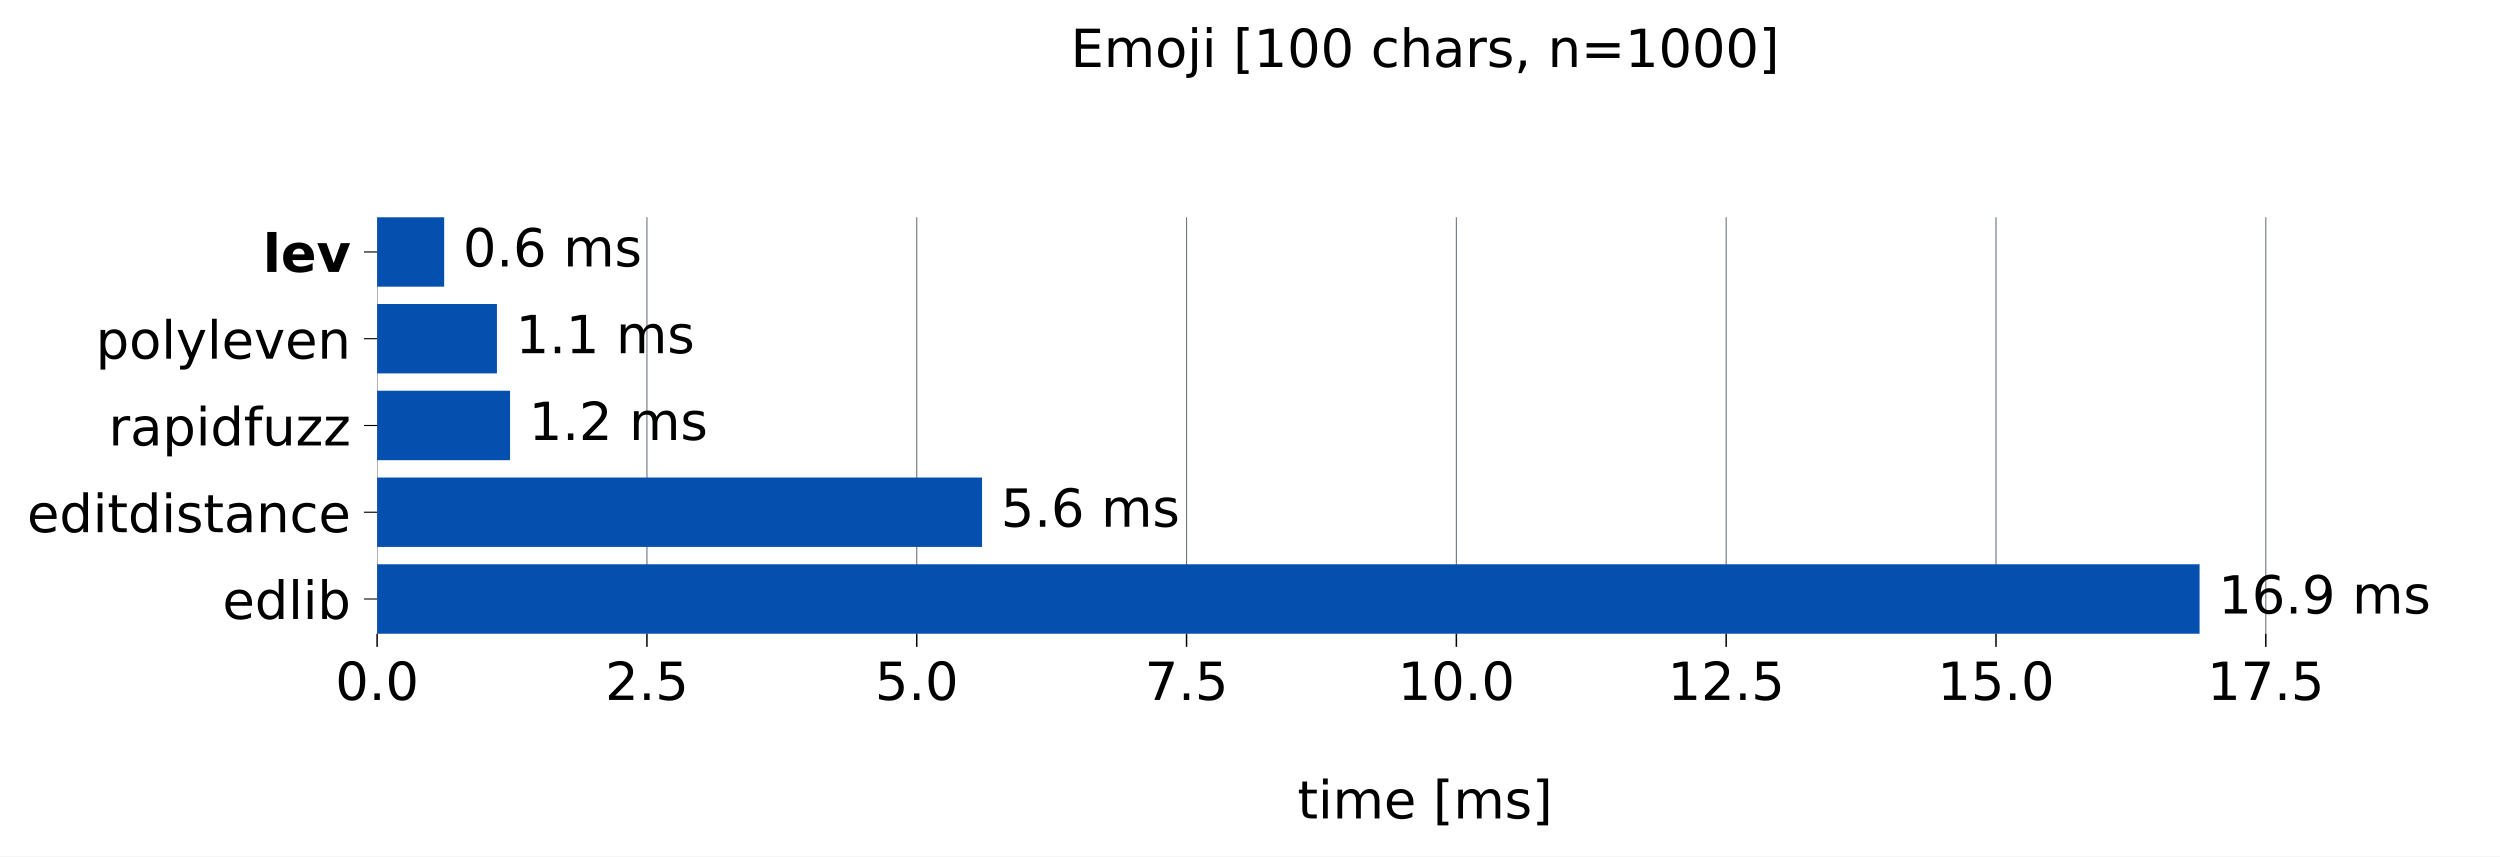
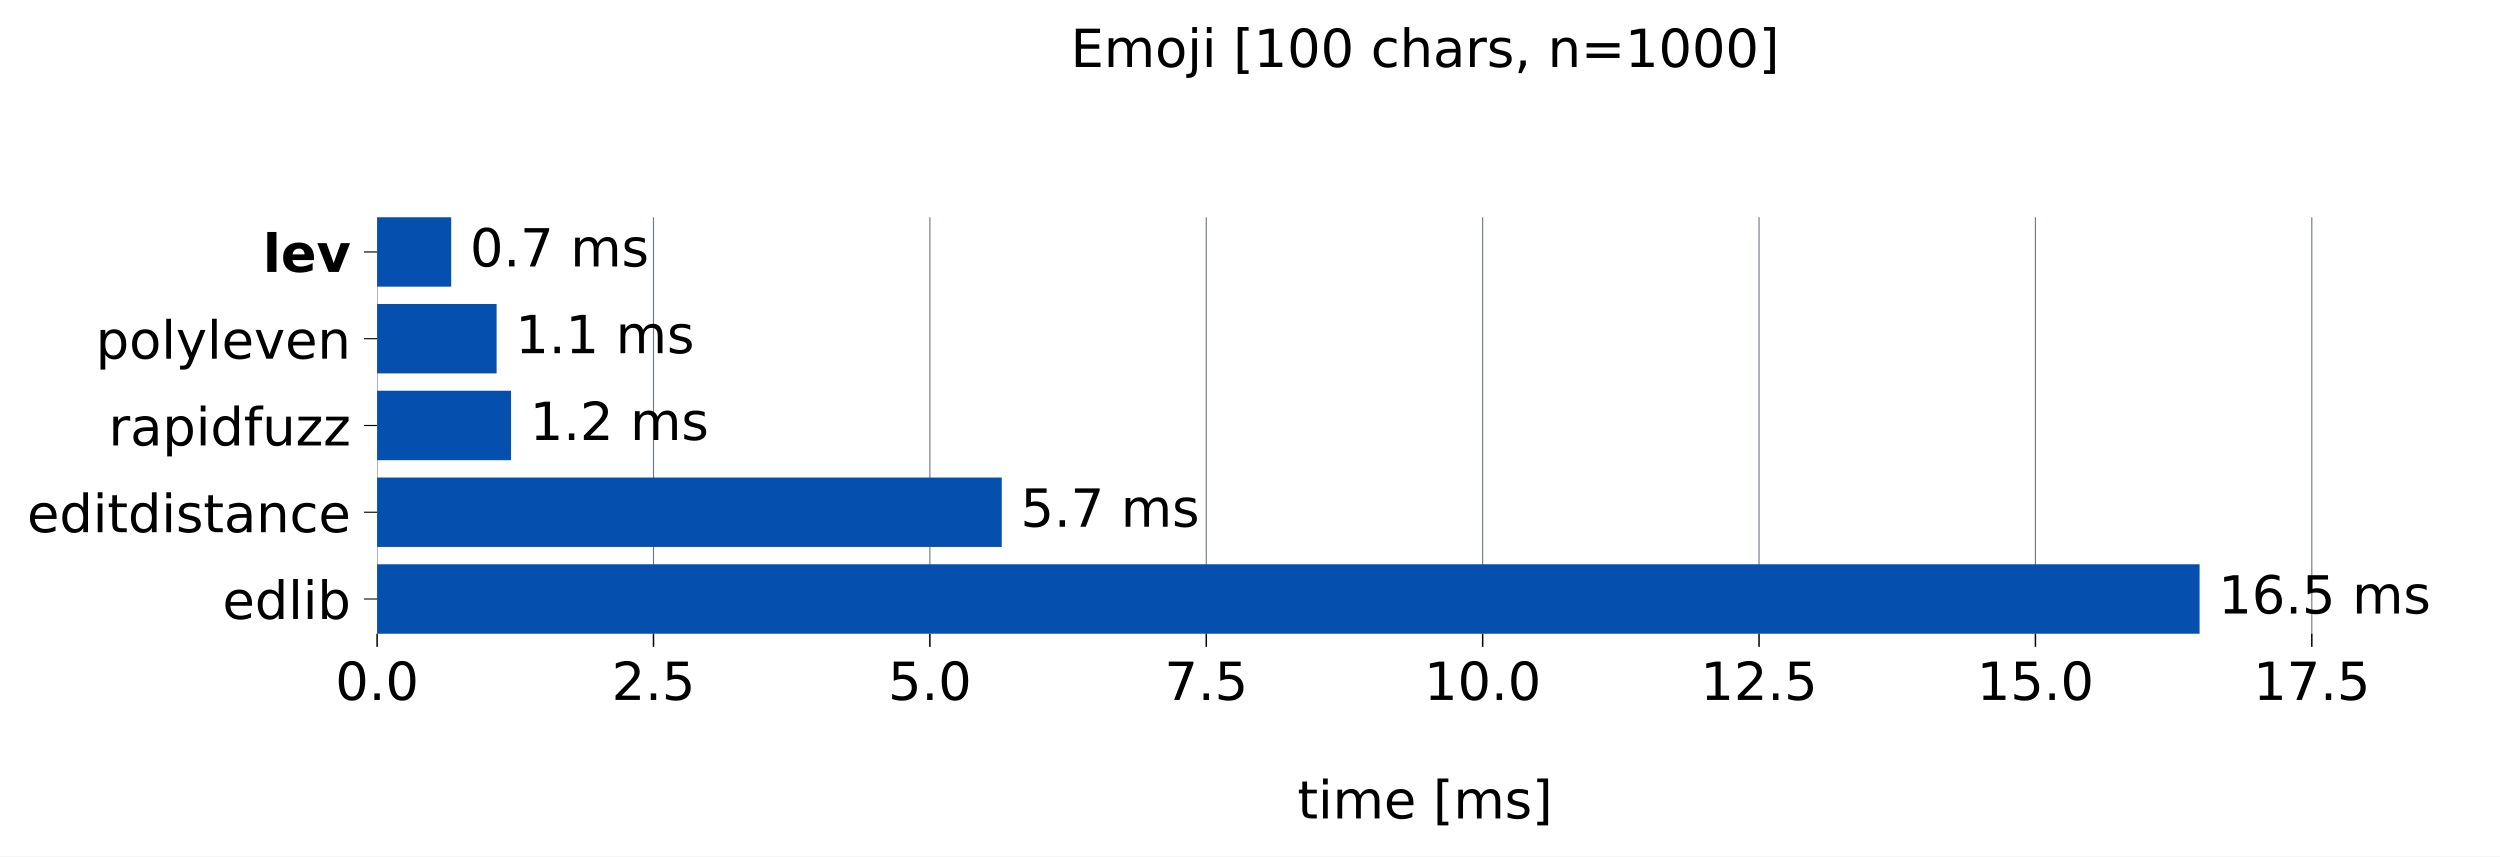
<svg xmlns="http://www.w3.org/2000/svg" xmlns:xlink="http://www.w3.org/1999/xlink" width="665.603pt" height="228.017pt" viewBox="0 0 665.603 228.017" version="1.1">
  <defs>
    <style type="text/css">*{stroke-linejoin: round; stroke-linecap: butt}</style>
  </defs>
  <g id="figure_1">
    <g id="patch_1">
      <path d="M 0 228.017 L 665.603 228.017 L 665.603 0 L 0 0 z " style="fill: #ffffff" />
    </g>
    <g id="axes_1">
      <g id="patch_2">
        <path d="M 100.403 168.718 L 658.403 168.718 L 658.403 57.838 L 100.403 57.838 z " style="fill: #ffffff" />
      </g>
      <g id="matplotlib.axis_1">
        <g id="xtick_1">
          <g id="line2d_1">
-             <path d="M 100.403 168.718 L 100.403 57.838 " clip-path="url(#p1c9c97637f)" style="fill: none; stroke: #6e7781; stroke-width: 0.3; stroke-linecap: square" />
+             <path d="M 100.403 168.718 L 100.403 57.838 " clip-path="url(#p16d4ff760a)" style="fill: none; stroke: #6e7781; stroke-width: 0.3; stroke-linecap: square" />
          </g>
          <g id="line2d_2">
            <defs>
-               <path id="m7f87c3ffdb" d="M 0 0 L 0 3.5 " style="stroke: #000000; stroke-width: 0.4" />
+               <path id="m66d732f4cd" d="M 0 0 L 0 3.5 " style="stroke: #000000; stroke-width: 0.4" />
            </defs>
            <g>
-               <use xlink:href="#m7f87c3ffdb" x="100.403" y="168.718" style="stroke: #000000; stroke-width: 0.4" />
+               <use xlink:href="#m66d732f4cd" x="100.403" y="168.718" style="stroke: #000000; stroke-width: 0.4" />
            </g>
          </g>
          <g id="text_1">
            <g transform="translate(89.27062 186.3556) scale(0.14 -0.14)">
              <defs>
                <path id="DejaVuSans-30" d="M 2034 4250 Q 1547 4250 1301 3770 Q 1056 3291 1056 2328 Q 1056 1369 1301 889 Q 1547 409 2034 409 Q 2525 409 2770 889 Q 3016 1369 3016 2328 Q 3016 3291 2770 3770 Q 2525 4250 2034 4250 z M 2034 4750 Q 2819 4750 3233 4129 Q 3647 3509 3647 2328 Q 3647 1150 3233 529 Q 2819 -91 2034 -91 Q 1250 -91 836 529 Q 422 1150 422 2328 Q 422 3509 836 4129 Q 1250 4750 2034 4750 z " transform="scale(0.015625)" />
                <path id="DejaVuSans-2e" d="M 684 794 L 1344 794 L 1344 0 L 684 0 L 684 794 z " transform="scale(0.015625)" />
              </defs>
              <use xlink:href="#DejaVuSans-30" />
              <use xlink:href="#DejaVuSans-2e" transform="translate(63.62305 0)" />
              <use xlink:href="#DejaVuSans-30" transform="translate(95.41016 0)" />
            </g>
          </g>
        </g>
        <g id="xtick_2">
          <g id="line2d_3">
-             <path d="M 172.238 168.718 L 172.238 57.838 " clip-path="url(#p1c9c97637f)" style="fill: none; stroke: #6e7781; stroke-width: 0.3; stroke-linecap: square" />
+             <path d="M 173.988 168.718 L 173.988 57.838 " clip-path="url(#p16d4ff760a)" style="fill: none; stroke: #6e7781; stroke-width: 0.3; stroke-linecap: square" />
          </g>
          <g id="line2d_4">
            <g>
-               <use xlink:href="#m7f87c3ffdb" x="172.238" y="168.718" style="stroke: #000000; stroke-width: 0.4" />
+               <use xlink:href="#m66d732f4cd" x="173.988" y="168.718" style="stroke: #000000; stroke-width: 0.4" />
            </g>
          </g>
          <g id="text_2">
-             <g transform="translate(161.1061 186.3556) scale(0.14 -0.14)">
+             <g transform="translate(162.8559 186.3556) scale(0.14 -0.14)">
              <defs>
                <path id="DejaVuSans-32" d="M 1228 531 L 3431 531 L 3431 0 L 469 0 L 469 531 Q 828 903 1448 1529 Q 2069 2156 2228 2338 Q 2531 2678 2651 2914 Q 2772 3150 2772 3378 Q 2772 3750 2511 3984 Q 2250 4219 1831 4219 Q 1534 4219 1204 4116 Q 875 4013 500 3803 L 500 4441 Q 881 4594 1212 4672 Q 1544 4750 1819 4750 Q 2544 4750 2975 4387 Q 3406 4025 3406 3419 Q 3406 3131 3298 2873 Q 3191 2616 2906 2266 Q 2828 2175 2409 1742 Q 1991 1309 1228 531 z " transform="scale(0.015625)" />
                <path id="DejaVuSans-35" d="M 691 4666 L 3169 4666 L 3169 4134 L 1269 4134 L 1269 2991 Q 1406 3038 1543 3061 Q 1681 3084 1819 3084 Q 2600 3084 3056 2656 Q 3513 2228 3513 1497 Q 3513 744 3044 326 Q 2575 -91 1722 -91 Q 1428 -91 1123 -41 Q 819 9 494 109 L 494 744 Q 775 591 1075 516 Q 1375 441 1709 441 Q 2250 441 2565 725 Q 2881 1009 2881 1497 Q 2881 1984 2565 2268 Q 2250 2553 1709 2553 Q 1456 2553 1204 2497 Q 953 2441 691 2322 L 691 4666 z " transform="scale(0.015625)" />
              </defs>
              <use xlink:href="#DejaVuSans-32" />
              <use xlink:href="#DejaVuSans-2e" transform="translate(63.62305 0)" />
              <use xlink:href="#DejaVuSans-35" transform="translate(95.41016 0)" />
            </g>
          </g>
        </g>
        <g id="xtick_3">
          <g id="line2d_5">
-             <path d="M 244.074 168.718 L 244.074 57.838 " clip-path="url(#p1c9c97637f)" style="fill: none; stroke: #6e7781; stroke-width: 0.3; stroke-linecap: square" />
+             <path d="M 247.573 168.718 L 247.573 57.838 " clip-path="url(#p16d4ff760a)" style="fill: none; stroke: #6e7781; stroke-width: 0.3; stroke-linecap: square" />
          </g>
          <g id="line2d_6">
            <g>
-               <use xlink:href="#m7f87c3ffdb" x="244.074" y="168.718" style="stroke: #000000; stroke-width: 0.4" />
+               <use xlink:href="#m66d732f4cd" x="247.573" y="168.718" style="stroke: #000000; stroke-width: 0.4" />
            </g>
          </g>
          <g id="text_3">
-             <g transform="translate(232.9415 186.3556) scale(0.14 -0.14)">
+             <g transform="translate(236.4411 186.3556) scale(0.14 -0.14)">
              <use xlink:href="#DejaVuSans-35" />
              <use xlink:href="#DejaVuSans-2e" transform="translate(63.62305 0)" />
              <use xlink:href="#DejaVuSans-30" transform="translate(95.41016 0)" />
            </g>
          </g>
        </g>
        <g id="xtick_4">
          <g id="line2d_7">
-             <path d="M 315.909 168.718 L 315.909 57.838 " clip-path="url(#p1c9c97637f)" style="fill: none; stroke: #6e7781; stroke-width: 0.3; stroke-linecap: square" />
+             <path d="M 321.159 168.718 L 321.159 57.838 " clip-path="url(#p16d4ff760a)" style="fill: none; stroke: #6e7781; stroke-width: 0.3; stroke-linecap: square" />
          </g>
          <g id="line2d_8">
            <g>
-               <use xlink:href="#m7f87c3ffdb" x="315.909" y="168.718" style="stroke: #000000; stroke-width: 0.4" />
+               <use xlink:href="#m66d732f4cd" x="321.159" y="168.718" style="stroke: #000000; stroke-width: 0.4" />
            </g>
          </g>
          <g id="text_4">
-             <g transform="translate(304.777 186.3556) scale(0.14 -0.14)">
+             <g transform="translate(310.0263 186.3556) scale(0.14 -0.14)">
              <defs>
                <path id="DejaVuSans-37" d="M 525 4666 L 3525 4666 L 3525 4397 L 1831 0 L 1172 0 L 2766 4134 L 525 4134 L 525 4666 z " transform="scale(0.015625)" />
              </defs>
              <use xlink:href="#DejaVuSans-37" />
              <use xlink:href="#DejaVuSans-2e" transform="translate(63.62305 0)" />
              <use xlink:href="#DejaVuSans-35" transform="translate(95.41016 0)" />
            </g>
          </g>
        </g>
        <g id="xtick_5">
          <g id="line2d_9">
-             <path d="M 387.745 168.718 L 387.745 57.838 " clip-path="url(#p1c9c97637f)" style="fill: none; stroke: #6e7781; stroke-width: 0.3; stroke-linecap: square" />
+             <path d="M 394.744 168.718 L 394.744 57.838 " clip-path="url(#p16d4ff760a)" style="fill: none; stroke: #6e7781; stroke-width: 0.3; stroke-linecap: square" />
          </g>
          <g id="line2d_10">
            <g>
-               <use xlink:href="#m7f87c3ffdb" x="387.745" y="168.718" style="stroke: #000000; stroke-width: 0.4" />
+               <use xlink:href="#m66d732f4cd" x="394.744" y="168.718" style="stroke: #000000; stroke-width: 0.4" />
            </g>
          </g>
          <g id="text_5">
-             <g transform="translate(372.1587 186.3556) scale(0.14 -0.14)">
+             <g transform="translate(379.1578 186.3556) scale(0.14 -0.14)">
              <defs>
                <path id="DejaVuSans-31" d="M 794 531 L 1825 531 L 1825 4091 L 703 3866 L 703 4441 L 1819 4666 L 2450 4666 L 2450 531 L 3481 531 L 3481 0 L 794 0 L 794 531 z " transform="scale(0.015625)" />
              </defs>
              <use xlink:href="#DejaVuSans-31" />
              <use xlink:href="#DejaVuSans-30" transform="translate(63.62305 0)" />
              <use xlink:href="#DejaVuSans-2e" transform="translate(127.2461 0)" />
              <use xlink:href="#DejaVuSans-30" transform="translate(159.0332 0)" />
            </g>
          </g>
        </g>
        <g id="xtick_6">
          <g id="line2d_11">
-             <path d="M 459.58 168.718 L 459.58 57.838 " clip-path="url(#p1c9c97637f)" style="fill: none; stroke: #6e7781; stroke-width: 0.3; stroke-linecap: square" />
+             <path d="M 468.329 168.718 L 468.329 57.838 " clip-path="url(#p16d4ff760a)" style="fill: none; stroke: #6e7781; stroke-width: 0.3; stroke-linecap: square" />
          </g>
          <g id="line2d_12">
            <g>
-               <use xlink:href="#m7f87c3ffdb" x="459.58" y="168.718" style="stroke: #000000; stroke-width: 0.4" />
+               <use xlink:href="#m66d732f4cd" x="468.329" y="168.718" style="stroke: #000000; stroke-width: 0.4" />
            </g>
          </g>
          <g id="text_6">
-             <g transform="translate(443.9942 186.3556) scale(0.14 -0.14)">
+             <g transform="translate(452.7431 186.3556) scale(0.14 -0.14)">
              <use xlink:href="#DejaVuSans-31" />
              <use xlink:href="#DejaVuSans-32" transform="translate(63.62305 0)" />
              <use xlink:href="#DejaVuSans-2e" transform="translate(127.2461 0)" />
              <use xlink:href="#DejaVuSans-35" transform="translate(159.0332 0)" />
            </g>
          </g>
        </g>
        <g id="xtick_7">
          <g id="line2d_13">
-             <path d="M 531.416 168.718 L 531.416 57.838 " clip-path="url(#p1c9c97637f)" style="fill: none; stroke: #6e7781; stroke-width: 0.3; stroke-linecap: square" />
+             <path d="M 541.914 168.718 L 541.914 57.838 " clip-path="url(#p16d4ff760a)" style="fill: none; stroke: #6e7781; stroke-width: 0.3; stroke-linecap: square" />
          </g>
          <g id="line2d_14">
            <g>
-               <use xlink:href="#m7f87c3ffdb" x="531.416" y="168.718" style="stroke: #000000; stroke-width: 0.4" />
+               <use xlink:href="#m66d732f4cd" x="541.914" y="168.718" style="stroke: #000000; stroke-width: 0.4" />
            </g>
          </g>
          <g id="text_7">
-             <g transform="translate(515.8296 186.3556) scale(0.14 -0.14)">
+             <g transform="translate(526.3283 186.3556) scale(0.14 -0.14)">
              <use xlink:href="#DejaVuSans-31" />
              <use xlink:href="#DejaVuSans-35" transform="translate(63.62305 0)" />
              <use xlink:href="#DejaVuSans-2e" transform="translate(127.2461 0)" />
              <use xlink:href="#DejaVuSans-30" transform="translate(159.0332 0)" />
            </g>
          </g>
        </g>
        <g id="xtick_8">
          <g id="line2d_15">
-             <path d="M 603.251 168.718 L 603.251 57.838 " clip-path="url(#p1c9c97637f)" style="fill: none; stroke: #6e7781; stroke-width: 0.3; stroke-linecap: square" />
+             <path d="M 615.499 168.718 L 615.499 57.838 " clip-path="url(#p16d4ff760a)" style="fill: none; stroke: #6e7781; stroke-width: 0.3; stroke-linecap: square" />
          </g>
          <g id="line2d_16">
            <g>
-               <use xlink:href="#m7f87c3ffdb" x="603.251" y="168.718" style="stroke: #000000; stroke-width: 0.4" />
+               <use xlink:href="#m66d732f4cd" x="615.499" y="168.718" style="stroke: #000000; stroke-width: 0.4" />
            </g>
          </g>
          <g id="text_8">
-             <g transform="translate(587.6651 186.3556) scale(0.14 -0.14)">
+             <g transform="translate(599.9136 186.3556) scale(0.14 -0.14)">
              <use xlink:href="#DejaVuSans-31" />
              <use xlink:href="#DejaVuSans-37" transform="translate(63.62305 0)" />
              <use xlink:href="#DejaVuSans-2e" transform="translate(127.2461 0)" />
              <use xlink:href="#DejaVuSans-35" transform="translate(159.0332 0)" />
            </g>
          </g>
        </g>
        <g id="text_9">
          <g transform="translate(345.4364 217.905) scale(0.14 -0.14)">
            <defs>
              <path id="DejaVuSans-74" d="M 1172 4494 L 1172 3500 L 2356 3500 L 2356 3053 L 1172 3053 L 1172 1153 Q 1172 725 1289 603 Q 1406 481 1766 481 L 2356 481 L 2356 0 L 1766 0 Q 1100 0 847 248 Q 594 497 594 1153 L 594 3053 L 172 3053 L 172 3500 L 594 3500 L 594 4494 L 1172 4494 z " transform="scale(0.015625)" />
              <path id="DejaVuSans-69" d="M 603 3500 L 1178 3500 L 1178 0 L 603 0 L 603 3500 z M 603 4863 L 1178 4863 L 1178 4134 L 603 4134 L 603 4863 z " transform="scale(0.015625)" />
              <path id="DejaVuSans-6d" d="M 3328 2828 Q 3544 3216 3844 3400 Q 4144 3584 4550 3584 Q 5097 3584 5394 3201 Q 5691 2819 5691 2113 L 5691 0 L 5113 0 L 5113 2094 Q 5113 2597 4934 2840 Q 4756 3084 4391 3084 Q 3944 3084 3684 2787 Q 3425 2491 3425 1978 L 3425 0 L 2847 0 L 2847 2094 Q 2847 2600 2669 2842 Q 2491 3084 2119 3084 Q 1678 3084 1418 2786 Q 1159 2488 1159 1978 L 1159 0 L 581 0 L 581 3500 L 1159 3500 L 1159 2956 Q 1356 3278 1631 3431 Q 1906 3584 2284 3584 Q 2666 3584 2933 3390 Q 3200 3197 3328 2828 z " transform="scale(0.015625)" />
              <path id="DejaVuSans-65" d="M 3597 1894 L 3597 1613 L 953 1613 Q 991 1019 1311 708 Q 1631 397 2203 397 Q 2534 397 2845 478 Q 3156 559 3463 722 L 3463 178 Q 3153 47 2828 -22 Q 2503 -91 2169 -91 Q 1331 -91 842 396 Q 353 884 353 1716 Q 353 2575 817 3079 Q 1281 3584 2069 3584 Q 2775 3584 3186 3129 Q 3597 2675 3597 1894 z M 3022 2063 Q 3016 2534 2758 2815 Q 2500 3097 2075 3097 Q 1594 3097 1305 2825 Q 1016 2553 972 2059 L 3022 2063 z " transform="scale(0.015625)" />
              <path id="DejaVuSans-20" transform="scale(0.015625)" />
              <path id="DejaVuSans-5b" d="M 550 4863 L 1875 4863 L 1875 4416 L 1125 4416 L 1125 -397 L 1875 -397 L 1875 -844 L 550 -844 L 550 4863 z " transform="scale(0.015625)" />
              <path id="DejaVuSans-73" d="M 2834 3397 L 2834 2853 Q 2591 2978 2328 3040 Q 2066 3103 1784 3103 Q 1356 3103 1142 2972 Q 928 2841 928 2578 Q 928 2378 1081 2264 Q 1234 2150 1697 2047 L 1894 2003 Q 2506 1872 2764 1633 Q 3022 1394 3022 966 Q 3022 478 2636 193 Q 2250 -91 1575 -91 Q 1294 -91 989 -36 Q 684 19 347 128 L 347 722 Q 666 556 975 473 Q 1284 391 1588 391 Q 1994 391 2212 530 Q 2431 669 2431 922 Q 2431 1156 2273 1281 Q 2116 1406 1581 1522 L 1381 1569 Q 847 1681 609 1914 Q 372 2147 372 2553 Q 372 3047 722 3315 Q 1072 3584 1716 3584 Q 2034 3584 2315 3537 Q 2597 3491 2834 3397 z " transform="scale(0.015625)" />
              <path id="DejaVuSans-5d" d="M 1947 4863 L 1947 -844 L 622 -844 L 622 -397 L 1369 -397 L 1369 4416 L 622 4416 L 622 4863 L 1947 4863 z " transform="scale(0.015625)" />
            </defs>
            <use xlink:href="#DejaVuSans-74" />
            <use xlink:href="#DejaVuSans-69" transform="translate(39.20898 0)" />
            <use xlink:href="#DejaVuSans-6d" transform="translate(66.99219 0)" />
            <use xlink:href="#DejaVuSans-65" transform="translate(164.4043 0)" />
            <use xlink:href="#DejaVuSans-20" transform="translate(225.9277 0)" />
            <use xlink:href="#DejaVuSans-5b" transform="translate(257.7148 0)" />
            <use xlink:href="#DejaVuSans-6d" transform="translate(296.7285 0)" />
            <use xlink:href="#DejaVuSans-73" transform="translate(394.1406 0)" />
            <use xlink:href="#DejaVuSans-5d" transform="translate(446.2402 0)" />
          </g>
        </g>
      </g>
      <g id="matplotlib.axis_2">
        <g id="ytick_1">
          <g id="line2d_17">
            <defs>
-               <path id="m0875465630" d="M 0 0 L -3.5 0 " style="stroke: #000000; stroke-width: 0.3" />
+               <path id="m8cc080018f" d="M 0 0 L -3.5 0 " style="stroke: #000000; stroke-width: 0.3" />
            </defs>
            <g>
-               <use xlink:href="#m0875465630" x="100.403" y="159.478" style="stroke: #000000; stroke-width: 0.3" />
+               <use xlink:href="#m8cc080018f" x="100.403" y="159.478" style="stroke: #000000; stroke-width: 0.3" />
            </g>
          </g>
          <g id="text_10">
            <g transform="translate(59.23406 164.7967) scale(0.14 -0.14)">
              <defs>
                <path id="DejaVuSans-64" d="M 2906 2969 L 2906 4863 L 3481 4863 L 3481 0 L 2906 0 L 2906 525 Q 2725 213 2448 61 Q 2172 -91 1784 -91 Q 1150 -91 751 415 Q 353 922 353 1747 Q 353 2572 751 3078 Q 1150 3584 1784 3584 Q 2172 3584 2448 3432 Q 2725 3281 2906 2969 z M 947 1747 Q 947 1113 1208 752 Q 1469 391 1925 391 Q 2381 391 2643 752 Q 2906 1113 2906 1747 Q 2906 2381 2643 2742 Q 2381 3103 1925 3103 Q 1469 3103 1208 2742 Q 947 2381 947 1747 z " transform="scale(0.015625)" />
                <path id="DejaVuSans-6c" d="M 603 4863 L 1178 4863 L 1178 0 L 603 0 L 603 4863 z " transform="scale(0.015625)" />
                <path id="DejaVuSans-62" d="M 3116 1747 Q 3116 2381 2855 2742 Q 2594 3103 2138 3103 Q 1681 3103 1420 2742 Q 1159 2381 1159 1747 Q 1159 1113 1420 752 Q 1681 391 2138 391 Q 2594 391 2855 752 Q 3116 1113 3116 1747 z M 1159 2969 Q 1341 3281 1617 3432 Q 1894 3584 2278 3584 Q 2916 3584 3314 3078 Q 3713 2572 3713 1747 Q 3713 922 3314 415 Q 2916 -91 2278 -91 Q 1894 -91 1617 61 Q 1341 213 1159 525 L 1159 0 L 581 0 L 581 4863 L 1159 4863 L 1159 2969 z " transform="scale(0.015625)" />
              </defs>
              <use xlink:href="#DejaVuSans-65" />
              <use xlink:href="#DejaVuSans-64" transform="translate(61.52344 0)" />
              <use xlink:href="#DejaVuSans-6c" transform="translate(125 0)" />
              <use xlink:href="#DejaVuSans-69" transform="translate(152.7832 0)" />
              <use xlink:href="#DejaVuSans-62" transform="translate(180.5664 0)" />
            </g>
          </g>
        </g>
        <g id="ytick_2">
          <g id="line2d_18">
            <g>
-               <use xlink:href="#m0875465630" x="100.403" y="136.378" style="stroke: #000000; stroke-width: 0.3" />
+               <use xlink:href="#m8cc080018f" x="100.403" y="136.378" style="stroke: #000000; stroke-width: 0.3" />
            </g>
          </g>
          <g id="text_11">
            <g transform="translate(7.2 141.6967) scale(0.14 -0.14)">
              <defs>
                <path id="DejaVuSans-61" d="M 2194 1759 Q 1497 1759 1228 1600 Q 959 1441 959 1056 Q 959 750 1161 570 Q 1363 391 1709 391 Q 2188 391 2477 730 Q 2766 1069 2766 1631 L 2766 1759 L 2194 1759 z M 3341 1997 L 3341 0 L 2766 0 L 2766 531 Q 2569 213 2275 61 Q 1981 -91 1556 -91 Q 1019 -91 701 211 Q 384 513 384 1019 Q 384 1609 779 1909 Q 1175 2209 1959 2209 L 2766 2209 L 2766 2266 Q 2766 2663 2505 2880 Q 2244 3097 1772 3097 Q 1472 3097 1187 3025 Q 903 2953 641 2809 L 641 3341 Q 956 3463 1253 3523 Q 1550 3584 1831 3584 Q 2591 3584 2966 3190 Q 3341 2797 3341 1997 z " transform="scale(0.015625)" />
                <path id="DejaVuSans-6e" d="M 3513 2113 L 3513 0 L 2938 0 L 2938 2094 Q 2938 2591 2744 2837 Q 2550 3084 2163 3084 Q 1697 3084 1428 2787 Q 1159 2491 1159 1978 L 1159 0 L 581 0 L 581 3500 L 1159 3500 L 1159 2956 Q 1366 3272 1645 3428 Q 1925 3584 2291 3584 Q 2894 3584 3203 3211 Q 3513 2838 3513 2113 z " transform="scale(0.015625)" />
                <path id="DejaVuSans-63" d="M 3122 3366 L 3122 2828 Q 2878 2963 2633 3030 Q 2388 3097 2138 3097 Q 1578 3097 1268 2742 Q 959 2388 959 1747 Q 959 1106 1268 751 Q 1578 397 2138 397 Q 2388 397 2633 464 Q 2878 531 3122 666 L 3122 134 Q 2881 22 2623 -34 Q 2366 -91 2075 -91 Q 1284 -91 818 406 Q 353 903 353 1747 Q 353 2603 823 3093 Q 1294 3584 2113 3584 Q 2378 3584 2631 3529 Q 2884 3475 3122 3366 z " transform="scale(0.015625)" />
              </defs>
              <use xlink:href="#DejaVuSans-65" />
              <use xlink:href="#DejaVuSans-64" transform="translate(61.52344 0)" />
              <use xlink:href="#DejaVuSans-69" transform="translate(125 0)" />
              <use xlink:href="#DejaVuSans-74" transform="translate(152.7832 0)" />
              <use xlink:href="#DejaVuSans-64" transform="translate(191.9922 0)" />
              <use xlink:href="#DejaVuSans-69" transform="translate(255.4688 0)" />
              <use xlink:href="#DejaVuSans-73" transform="translate(283.252 0)" />
              <use xlink:href="#DejaVuSans-74" transform="translate(335.3516 0)" />
              <use xlink:href="#DejaVuSans-61" transform="translate(374.5605 0)" />
              <use xlink:href="#DejaVuSans-6e" transform="translate(435.8398 0)" />
              <use xlink:href="#DejaVuSans-63" transform="translate(499.2188 0)" />
              <use xlink:href="#DejaVuSans-65" transform="translate(554.1992 0)" />
            </g>
          </g>
        </g>
        <g id="ytick_3">
          <g id="line2d_19">
            <g>
-               <use xlink:href="#m0875465630" x="100.403" y="113.278" style="stroke: #000000; stroke-width: 0.3" />
+               <use xlink:href="#m8cc080018f" x="100.403" y="113.278" style="stroke: #000000; stroke-width: 0.3" />
            </g>
          </g>
          <g id="text_12">
            <g transform="translate(28.90656 118.5967) scale(0.14 -0.14)">
              <defs>
                <path id="DejaVuSans-72" d="M 2631 2963 Q 2534 3019 2420 3045 Q 2306 3072 2169 3072 Q 1681 3072 1420 2755 Q 1159 2438 1159 1844 L 1159 0 L 581 0 L 581 3500 L 1159 3500 L 1159 2956 Q 1341 3275 1631 3429 Q 1922 3584 2338 3584 Q 2397 3584 2469 3576 Q 2541 3569 2628 3553 L 2631 2963 z " transform="scale(0.015625)" />
                <path id="DejaVuSans-70" d="M 1159 525 L 1159 -1331 L 581 -1331 L 581 3500 L 1159 3500 L 1159 2969 Q 1341 3281 1617 3432 Q 1894 3584 2278 3584 Q 2916 3584 3314 3078 Q 3713 2572 3713 1747 Q 3713 922 3314 415 Q 2916 -91 2278 -91 Q 1894 -91 1617 61 Q 1341 213 1159 525 z M 3116 1747 Q 3116 2381 2855 2742 Q 2594 3103 2138 3103 Q 1681 3103 1420 2742 Q 1159 2381 1159 1747 Q 1159 1113 1420 752 Q 1681 391 2138 391 Q 2594 391 2855 752 Q 3116 1113 3116 1747 z " transform="scale(0.015625)" />
                <path id="DejaVuSans-66" d="M 2375 4863 L 2375 4384 L 1825 4384 Q 1516 4384 1395 4259 Q 1275 4134 1275 3809 L 1275 3500 L 2222 3500 L 2222 3053 L 1275 3053 L 1275 0 L 697 0 L 697 3053 L 147 3053 L 147 3500 L 697 3500 L 697 3744 Q 697 4328 969 4595 Q 1241 4863 1831 4863 L 2375 4863 z " transform="scale(0.015625)" />
                <path id="DejaVuSans-75" d="M 544 1381 L 544 3500 L 1119 3500 L 1119 1403 Q 1119 906 1312 657 Q 1506 409 1894 409 Q 2359 409 2629 706 Q 2900 1003 2900 1516 L 2900 3500 L 3475 3500 L 3475 0 L 2900 0 L 2900 538 Q 2691 219 2414 64 Q 2138 -91 1772 -91 Q 1169 -91 856 284 Q 544 659 544 1381 z M 1991 3584 L 1991 3584 z " transform="scale(0.015625)" />
                <path id="DejaVuSans-7a" d="M 353 3500 L 3084 3500 L 3084 2975 L 922 459 L 3084 459 L 3084 0 L 275 0 L 275 525 L 2438 3041 L 353 3041 L 353 3500 z " transform="scale(0.015625)" />
              </defs>
              <use xlink:href="#DejaVuSans-72" />
              <use xlink:href="#DejaVuSans-61" transform="translate(41.11328 0)" />
              <use xlink:href="#DejaVuSans-70" transform="translate(102.3926 0)" />
              <use xlink:href="#DejaVuSans-69" transform="translate(165.8691 0)" />
              <use xlink:href="#DejaVuSans-64" transform="translate(193.6523 0)" />
              <use xlink:href="#DejaVuSans-66" transform="translate(257.1289 0)" />
              <use xlink:href="#DejaVuSans-75" transform="translate(292.334 0)" />
              <use xlink:href="#DejaVuSans-7a" transform="translate(355.7129 0)" />
              <use xlink:href="#DejaVuSans-7a" transform="translate(408.2031 0)" />
            </g>
          </g>
        </g>
        <g id="ytick_4">
          <g id="line2d_20">
            <g>
-               <use xlink:href="#m0875465630" x="100.403" y="90.178" style="stroke: #000000; stroke-width: 0.3" />
+               <use xlink:href="#m8cc080018f" x="100.403" y="90.178" style="stroke: #000000; stroke-width: 0.3" />
            </g>
          </g>
          <g id="text_13">
            <g transform="translate(25.49625 95.49672) scale(0.14 -0.14)">
              <defs>
                <path id="DejaVuSans-6f" d="M 1959 3097 Q 1497 3097 1228 2736 Q 959 2375 959 1747 Q 959 1119 1226 758 Q 1494 397 1959 397 Q 2419 397 2687 759 Q 2956 1122 2956 1747 Q 2956 2369 2687 2733 Q 2419 3097 1959 3097 z M 1959 3584 Q 2709 3584 3137 3096 Q 3566 2609 3566 1747 Q 3566 888 3137 398 Q 2709 -91 1959 -91 Q 1206 -91 779 398 Q 353 888 353 1747 Q 353 2609 779 3096 Q 1206 3584 1959 3584 z " transform="scale(0.015625)" />
                <path id="DejaVuSans-79" d="M 2059 -325 Q 1816 -950 1584 -1140 Q 1353 -1331 966 -1331 L 506 -1331 L 506 -850 L 844 -850 Q 1081 -850 1212 -737 Q 1344 -625 1503 -206 L 1606 56 L 191 3500 L 800 3500 L 1894 763 L 2988 3500 L 3597 3500 L 2059 -325 z " transform="scale(0.015625)" />
                <path id="DejaVuSans-76" d="M 191 3500 L 800 3500 L 1894 563 L 2988 3500 L 3597 3500 L 2284 0 L 1503 0 L 191 3500 z " transform="scale(0.015625)" />
              </defs>
              <use xlink:href="#DejaVuSans-70" />
              <use xlink:href="#DejaVuSans-6f" transform="translate(63.47656 0)" />
              <use xlink:href="#DejaVuSans-6c" transform="translate(124.6582 0)" />
              <use xlink:href="#DejaVuSans-79" transform="translate(152.4414 0)" />
              <use xlink:href="#DejaVuSans-6c" transform="translate(211.6211 0)" />
              <use xlink:href="#DejaVuSans-65" transform="translate(239.4043 0)" />
              <use xlink:href="#DejaVuSans-76" transform="translate(300.9277 0)" />
              <use xlink:href="#DejaVuSans-65" transform="translate(360.1074 0)" />
              <use xlink:href="#DejaVuSans-6e" transform="translate(421.6309 0)" />
            </g>
          </g>
        </g>
        <g id="ytick_5">
          <g id="line2d_21">
            <g>
-               <use xlink:href="#m0875465630" x="100.403" y="67.078" style="stroke: #000000; stroke-width: 0.3" />
+               <use xlink:href="#m8cc080018f" x="100.403" y="67.078" style="stroke: #000000; stroke-width: 0.3" />
            </g>
          </g>
          <g id="text_14">
            <g transform="translate(69.98125 72.39672) scale(0.14 -0.14)">
              <defs>
                <path id="DejaVuSans-Bold-6c" d="M 538 4863 L 1656 4863 L 1656 0 L 538 0 L 538 4863 z " transform="scale(0.015625)" />
                <path id="DejaVuSans-Bold-65" d="M 4031 1759 L 4031 1441 L 1416 1441 Q 1456 1047 1700 850 Q 1944 653 2381 653 Q 2734 653 3104 758 Q 3475 863 3866 1075 L 3866 213 Q 3469 63 3072 -14 Q 2675 -91 2278 -91 Q 1328 -91 801 392 Q 275 875 275 1747 Q 275 2603 792 3093 Q 1309 3584 2216 3584 Q 3041 3584 3536 3087 Q 4031 2591 4031 1759 z M 2881 2131 Q 2881 2450 2695 2645 Q 2509 2841 2209 2841 Q 1884 2841 1681 2658 Q 1478 2475 1428 2131 L 2881 2131 z " transform="scale(0.015625)" />
                <path id="DejaVuSans-Bold-76" d="M 97 3500 L 1216 3500 L 2088 1081 L 2956 3500 L 4078 3500 L 2700 0 L 1472 0 L 97 3500 z " transform="scale(0.015625)" />
              </defs>
              <use xlink:href="#DejaVuSans-Bold-6c" />
              <use xlink:href="#DejaVuSans-Bold-65" transform="translate(34.27734 0)" />
              <use xlink:href="#DejaVuSans-Bold-76" transform="translate(102.0996 0)" />
            </g>
          </g>
        </g>
      </g>
      <g id="patch_3">
-         <path d="M 100.403 168.718 L 585.62 168.718 L 585.62 150.238 L 100.403 150.238 z " clip-path="url(#p1c9c97637f)" style="fill: #0550ae" />
+         <path d="M 100.403 168.718 L 585.62 168.718 L 585.62 150.238 L 100.403 150.238 z " clip-path="url(#p16d4ff760a)" style="fill: #0550ae" />
      </g>
      <g id="patch_4">
-         <path d="M 100.403 145.618 L 261.461 145.618 L 261.461 127.138 L 100.403 127.138 z " clip-path="url(#p1c9c97637f)" style="fill: #0550ae" />
+         <path d="M 100.403 145.618 L 266.708 145.618 L 266.708 127.138 L 100.403 127.138 z " clip-path="url(#p16d4ff760a)" style="fill: #0550ae" />
      </g>
      <g id="patch_5">
-         <path d="M 100.403 122.518 L 135.799 122.518 L 135.799 104.038 L 100.403 104.038 z " clip-path="url(#p1c9c97637f)" style="fill: #0550ae" />
+         <path d="M 100.403 122.518 L 136.061 122.518 L 136.061 104.038 L 100.403 104.038 z " clip-path="url(#p16d4ff760a)" style="fill: #0550ae" />
      </g>
      <g id="patch_6">
-         <path d="M 100.403 99.418 L 132.305 99.418 L 132.305 80.938 L 100.403 80.938 z " clip-path="url(#p1c9c97637f)" style="fill: #0550ae" />
+         <path d="M 100.403 99.418 L 132.222 99.418 L 132.222 80.938 L 100.403 80.938 z " clip-path="url(#p16d4ff760a)" style="fill: #0550ae" />
      </g>
      <g id="patch_7">
-         <path d="M 100.403 76.318 L 118.258 76.318 L 118.258 57.838 L 100.403 57.838 z " clip-path="url(#p1c9c97637f)" style="fill: #0550ae" />
+         <path d="M 100.403 76.318 L 120.132 76.318 L 120.132 57.838 L 100.403 57.838 z " clip-path="url(#p16d4ff760a)" style="fill: #0550ae" />
      </g>
      <g id="text_15">
        <g transform="translate(590.6202 163.3409) scale(0.14 -0.14)">
          <defs>
            <path id="DejaVuSans-36" d="M 2113 2584 Q 1688 2584 1439 2293 Q 1191 2003 1191 1497 Q 1191 994 1439 701 Q 1688 409 2113 409 Q 2538 409 2786 701 Q 3034 994 3034 1497 Q 3034 2003 2786 2293 Q 2538 2584 2113 2584 z M 3366 4563 L 3366 3988 Q 3128 4100 2886 4159 Q 2644 4219 2406 4219 Q 1781 4219 1451 3797 Q 1122 3375 1075 2522 Q 1259 2794 1537 2939 Q 1816 3084 2150 3084 Q 2853 3084 3261 2657 Q 3669 2231 3669 1497 Q 3669 778 3244 343 Q 2819 -91 2113 -91 Q 1303 -91 875 529 Q 447 1150 447 2328 Q 447 3434 972 4092 Q 1497 4750 2381 4750 Q 2619 4750 2861 4703 Q 3103 4656 3366 4563 z " transform="scale(0.015625)" />
-             <path id="DejaVuSans-39" d="M 703 97 L 703 672 Q 941 559 1184 500 Q 1428 441 1663 441 Q 2288 441 2617 861 Q 2947 1281 2994 2138 Q 2813 1869 2534 1725 Q 2256 1581 1919 1581 Q 1219 1581 811 2004 Q 403 2428 403 3163 Q 403 3881 828 4315 Q 1253 4750 1959 4750 Q 2769 4750 3195 4129 Q 3622 3509 3622 2328 Q 3622 1225 3098 567 Q 2575 -91 1691 -91 Q 1453 -91 1209 -44 Q 966 3 703 97 z M 1959 2075 Q 2384 2075 2632 2365 Q 2881 2656 2881 3163 Q 2881 3666 2632 3958 Q 2384 4250 1959 4250 Q 1534 4250 1286 3958 Q 1038 3666 1038 3163 Q 1038 2656 1286 2365 Q 1534 2075 1959 2075 z " transform="scale(0.015625)" />
          </defs>
          <use xlink:href="#DejaVuSans-31" />
          <use xlink:href="#DejaVuSans-36" transform="translate(63.62305 0)" />
          <use xlink:href="#DejaVuSans-2e" transform="translate(127.2461 0)" />
-           <use xlink:href="#DejaVuSans-39" transform="translate(159.0332 0)" />
+           <use xlink:href="#DejaVuSans-35" transform="translate(159.0332 0)" />
          <use xlink:href="#DejaVuSans-20" transform="translate(222.6562 0)" />
          <use xlink:href="#DejaVuSans-6d" transform="translate(254.4434 0)" />
          <use xlink:href="#DejaVuSans-73" transform="translate(351.8555 0)" />
        </g>
      </g>
      <g id="text_16">
-         <g transform="translate(266.4615 140.2409) scale(0.14 -0.14)">
+         <g transform="translate(271.7079 140.2409) scale(0.14 -0.14)">
          <use xlink:href="#DejaVuSans-35" />
          <use xlink:href="#DejaVuSans-2e" transform="translate(63.62305 0)" />
-           <use xlink:href="#DejaVuSans-36" transform="translate(95.41016 0)" />
+           <use xlink:href="#DejaVuSans-37" transform="translate(95.41016 0)" />
          <use xlink:href="#DejaVuSans-20" transform="translate(159.0332 0)" />
          <use xlink:href="#DejaVuSans-6d" transform="translate(190.8203 0)" />
          <use xlink:href="#DejaVuSans-73" transform="translate(288.2324 0)" />
        </g>
      </g>
      <g id="text_17">
-         <g transform="translate(140.7985 117.1409) scale(0.14 -0.14)">
+         <g transform="translate(141.061 117.1409) scale(0.14 -0.14)">
          <use xlink:href="#DejaVuSans-31" />
          <use xlink:href="#DejaVuSans-2e" transform="translate(63.62305 0)" />
          <use xlink:href="#DejaVuSans-32" transform="translate(95.41016 0)" />
          <use xlink:href="#DejaVuSans-20" transform="translate(159.0332 0)" />
          <use xlink:href="#DejaVuSans-6d" transform="translate(190.8203 0)" />
          <use xlink:href="#DejaVuSans-73" transform="translate(288.2324 0)" />
        </g>
      </g>
      <g id="text_18">
-         <g transform="translate(137.3049 94.04094) scale(0.14 -0.14)">
+         <g transform="translate(137.2223 94.04094) scale(0.14 -0.14)">
          <use xlink:href="#DejaVuSans-31" />
          <use xlink:href="#DejaVuSans-2e" transform="translate(63.62305 0)" />
          <use xlink:href="#DejaVuSans-31" transform="translate(95.41016 0)" />
          <use xlink:href="#DejaVuSans-20" transform="translate(159.0332 0)" />
          <use xlink:href="#DejaVuSans-6d" transform="translate(190.8203 0)" />
          <use xlink:href="#DejaVuSans-73" transform="translate(288.2324 0)" />
        </g>
      </g>
      <g id="text_19">
-         <g transform="translate(123.2575 70.94094) scale(0.14 -0.14)">
+         <g transform="translate(125.1322 70.94094) scale(0.14 -0.14)">
          <use xlink:href="#DejaVuSans-30" />
          <use xlink:href="#DejaVuSans-2e" transform="translate(63.62305 0)" />
-           <use xlink:href="#DejaVuSans-36" transform="translate(95.41016 0)" />
+           <use xlink:href="#DejaVuSans-37" transform="translate(95.41016 0)" />
          <use xlink:href="#DejaVuSans-20" transform="translate(159.0332 0)" />
          <use xlink:href="#DejaVuSans-6d" transform="translate(190.8203 0)" />
          <use xlink:href="#DejaVuSans-73" transform="translate(288.2324 0)" />
        </g>
      </g>
      <g id="text_20">
        <g transform="translate(285.0505 17.83781) scale(0.14 -0.14)">
          <defs>
            <path id="DejaVuSans-45" d="M 628 4666 L 3578 4666 L 3578 4134 L 1259 4134 L 1259 2753 L 3481 2753 L 3481 2222 L 1259 2222 L 1259 531 L 3634 531 L 3634 0 L 628 0 L 628 4666 z " transform="scale(0.015625)" />
            <path id="DejaVuSans-6a" d="M 603 3500 L 1178 3500 L 1178 -63 Q 1178 -731 923 -1031 Q 669 -1331 103 -1331 L -116 -1331 L -116 -844 L 38 -844 Q 366 -844 484 -692 Q 603 -541 603 -63 L 603 3500 z M 603 4863 L 1178 4863 L 1178 4134 L 603 4134 L 603 4863 z " transform="scale(0.015625)" />
            <path id="DejaVuSans-68" d="M 3513 2113 L 3513 0 L 2938 0 L 2938 2094 Q 2938 2591 2744 2837 Q 2550 3084 2163 3084 Q 1697 3084 1428 2787 Q 1159 2491 1159 1978 L 1159 0 L 581 0 L 581 4863 L 1159 4863 L 1159 2956 Q 1366 3272 1645 3428 Q 1925 3584 2291 3584 Q 2894 3584 3203 3211 Q 3513 2838 3513 2113 z " transform="scale(0.015625)" />
            <path id="DejaVuSans-2c" d="M 750 794 L 1409 794 L 1409 256 L 897 -744 L 494 -744 L 750 256 L 750 794 z " transform="scale(0.015625)" />
            <path id="DejaVuSans-3d" d="M 678 2906 L 4684 2906 L 4684 2381 L 678 2381 L 678 2906 z M 678 1631 L 4684 1631 L 4684 1100 L 678 1100 L 678 1631 z " transform="scale(0.015625)" />
          </defs>
          <use xlink:href="#DejaVuSans-45" />
          <use xlink:href="#DejaVuSans-6d" transform="translate(63.18359 0)" />
          <use xlink:href="#DejaVuSans-6f" transform="translate(160.5957 0)" />
          <use xlink:href="#DejaVuSans-6a" transform="translate(221.7773 0)" />
          <use xlink:href="#DejaVuSans-69" transform="translate(249.5605 0)" />
          <use xlink:href="#DejaVuSans-20" transform="translate(277.3438 0)" />
          <use xlink:href="#DejaVuSans-5b" transform="translate(309.1309 0)" />
          <use xlink:href="#DejaVuSans-31" transform="translate(348.1445 0)" />
          <use xlink:href="#DejaVuSans-30" transform="translate(411.7676 0)" />
          <use xlink:href="#DejaVuSans-30" transform="translate(475.3906 0)" />
          <use xlink:href="#DejaVuSans-20" transform="translate(539.0137 0)" />
          <use xlink:href="#DejaVuSans-63" transform="translate(570.8008 0)" />
          <use xlink:href="#DejaVuSans-68" transform="translate(625.7812 0)" />
          <use xlink:href="#DejaVuSans-61" transform="translate(689.1602 0)" />
          <use xlink:href="#DejaVuSans-72" transform="translate(750.4395 0)" />
          <use xlink:href="#DejaVuSans-73" transform="translate(791.5527 0)" />
          <use xlink:href="#DejaVuSans-2c" transform="translate(843.6523 0)" />
          <use xlink:href="#DejaVuSans-20" transform="translate(875.4395 0)" />
          <use xlink:href="#DejaVuSans-6e" transform="translate(907.2266 0)" />
          <use xlink:href="#DejaVuSans-3d" transform="translate(970.6055 0)" />
          <use xlink:href="#DejaVuSans-31" transform="translate(1054.395 0)" />
          <use xlink:href="#DejaVuSans-30" transform="translate(1118.018 0)" />
          <use xlink:href="#DejaVuSans-30" transform="translate(1181.641 0)" />
          <use xlink:href="#DejaVuSans-30" transform="translate(1245.264 0)" />
          <use xlink:href="#DejaVuSans-5d" transform="translate(1308.887 0)" />
        </g>
      </g>
    </g>
  </g>
  <defs>
-     <clipPath id="p1c9c97637f">
+     <clipPath id="p16d4ff760a">
      <rect x="100.403" y="57.838" width="558" height="110.88" />
    </clipPath>
  </defs>
</svg>
